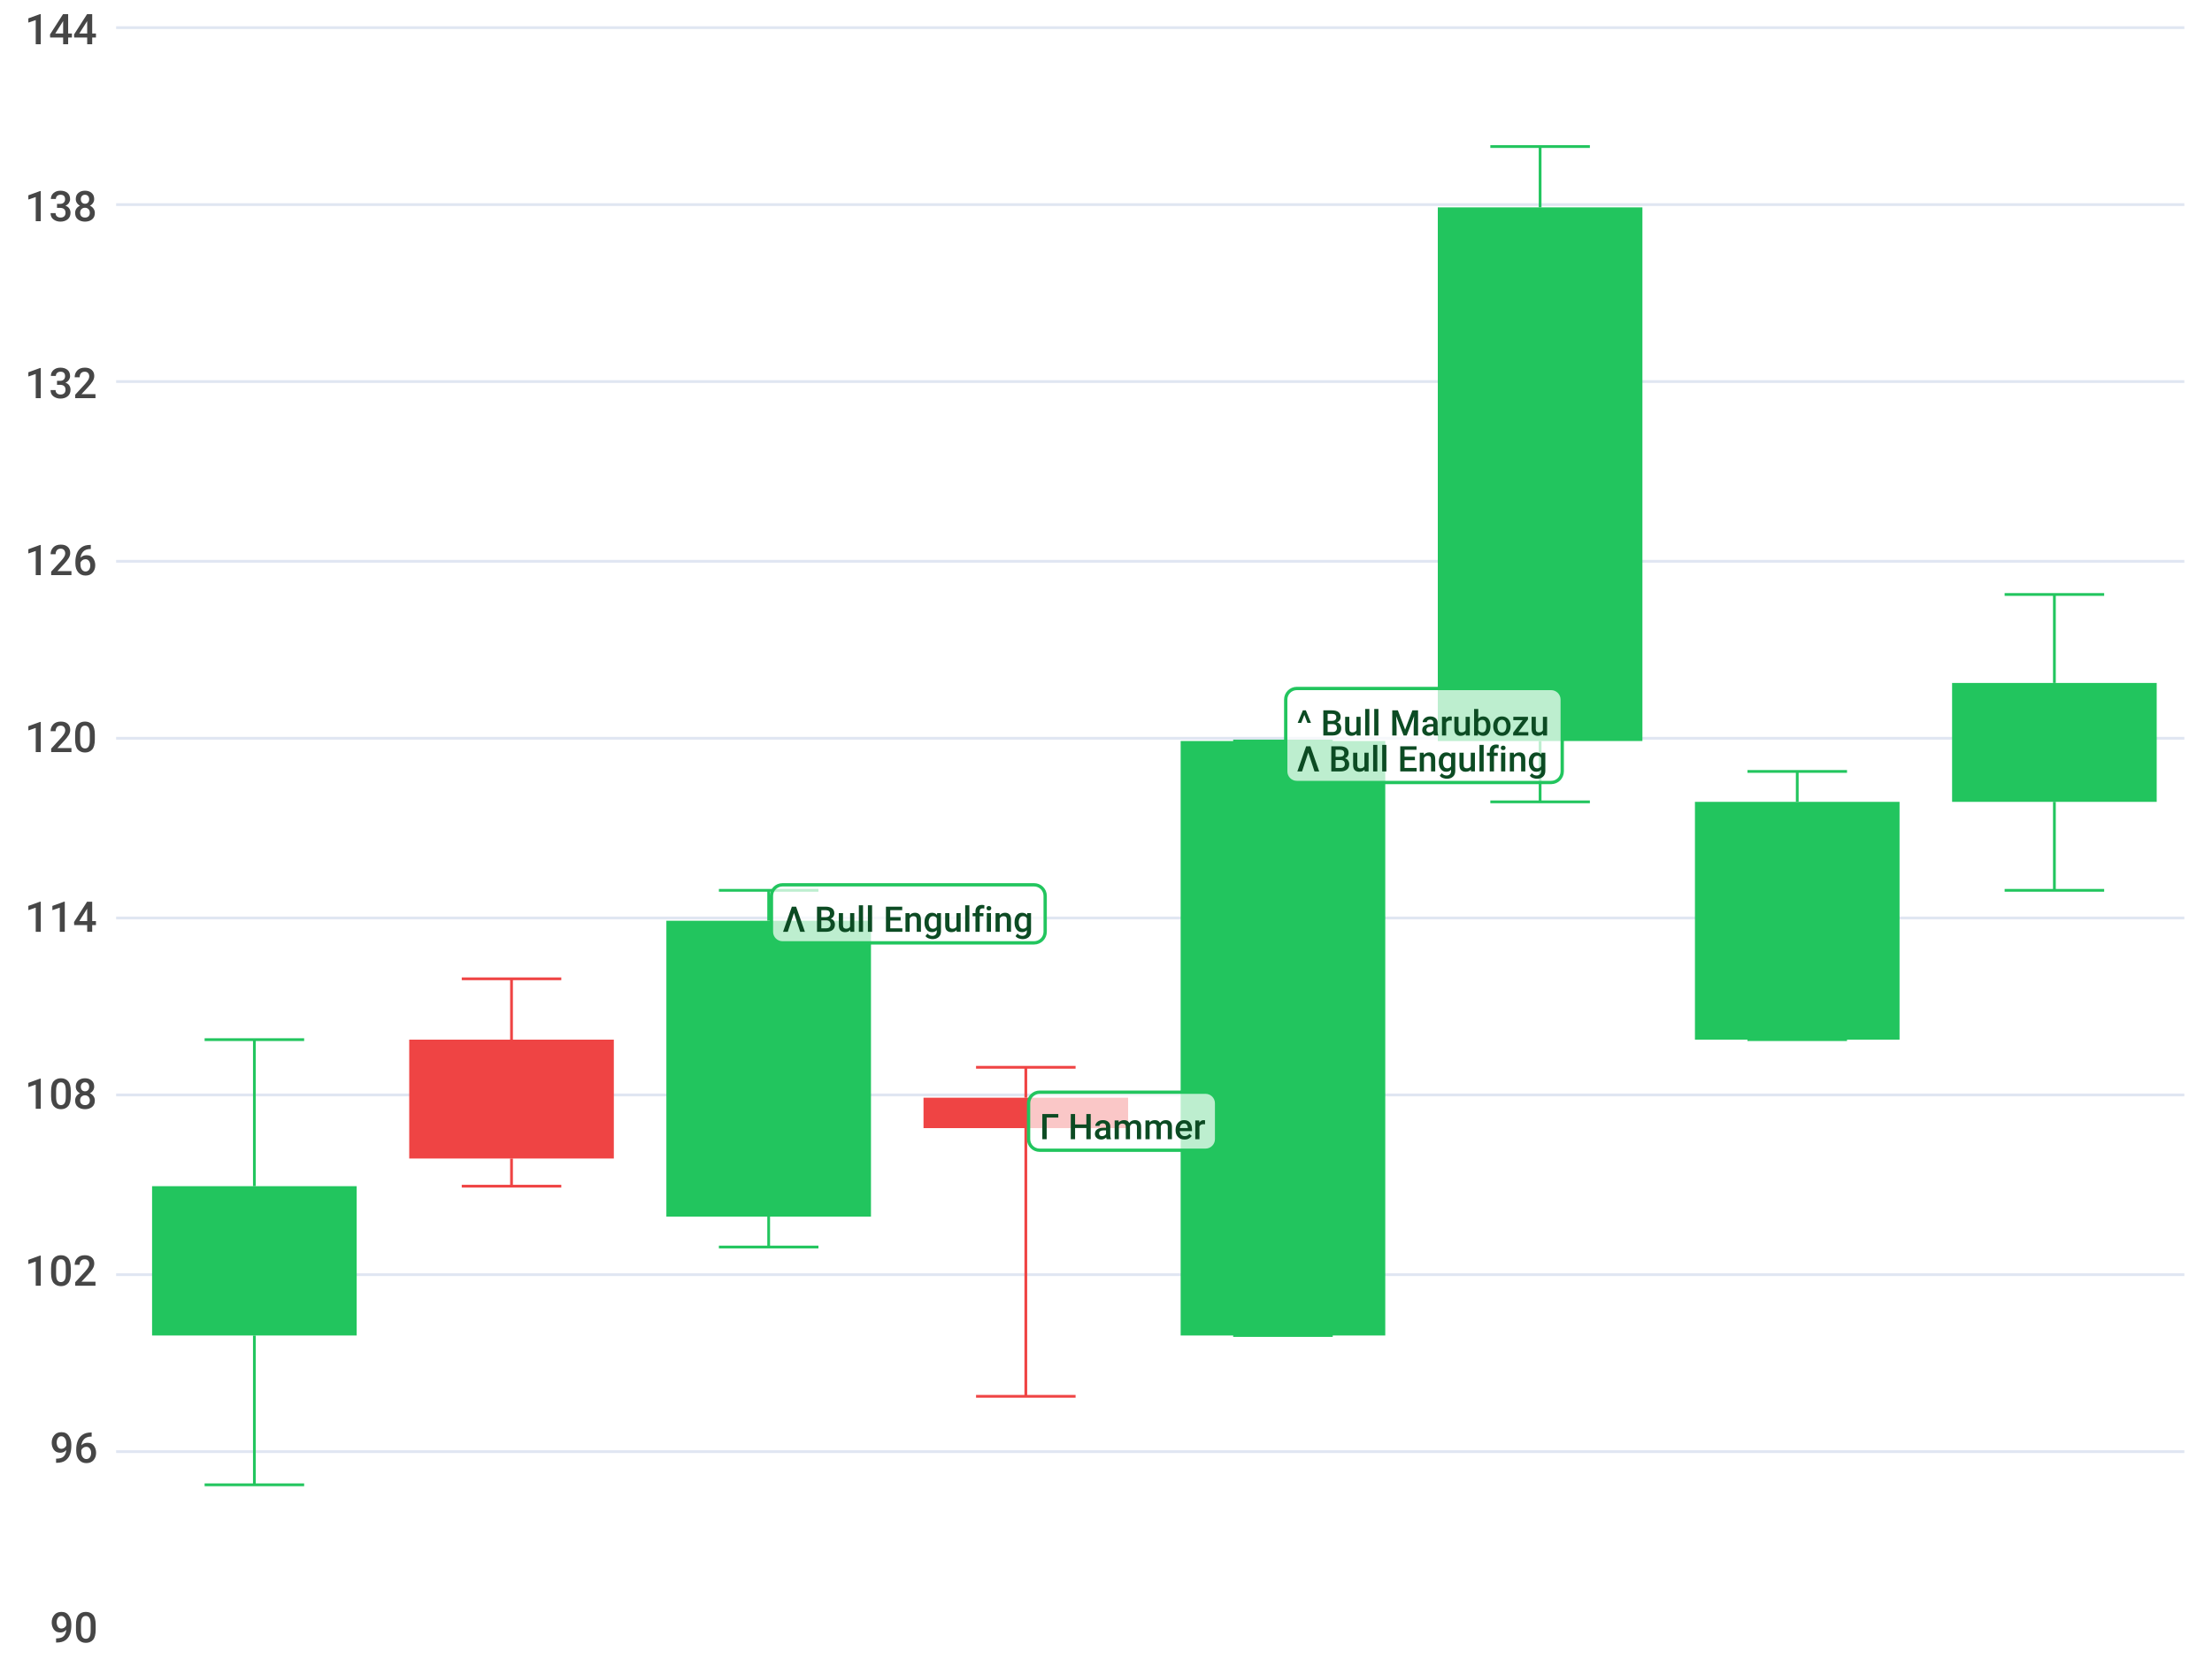
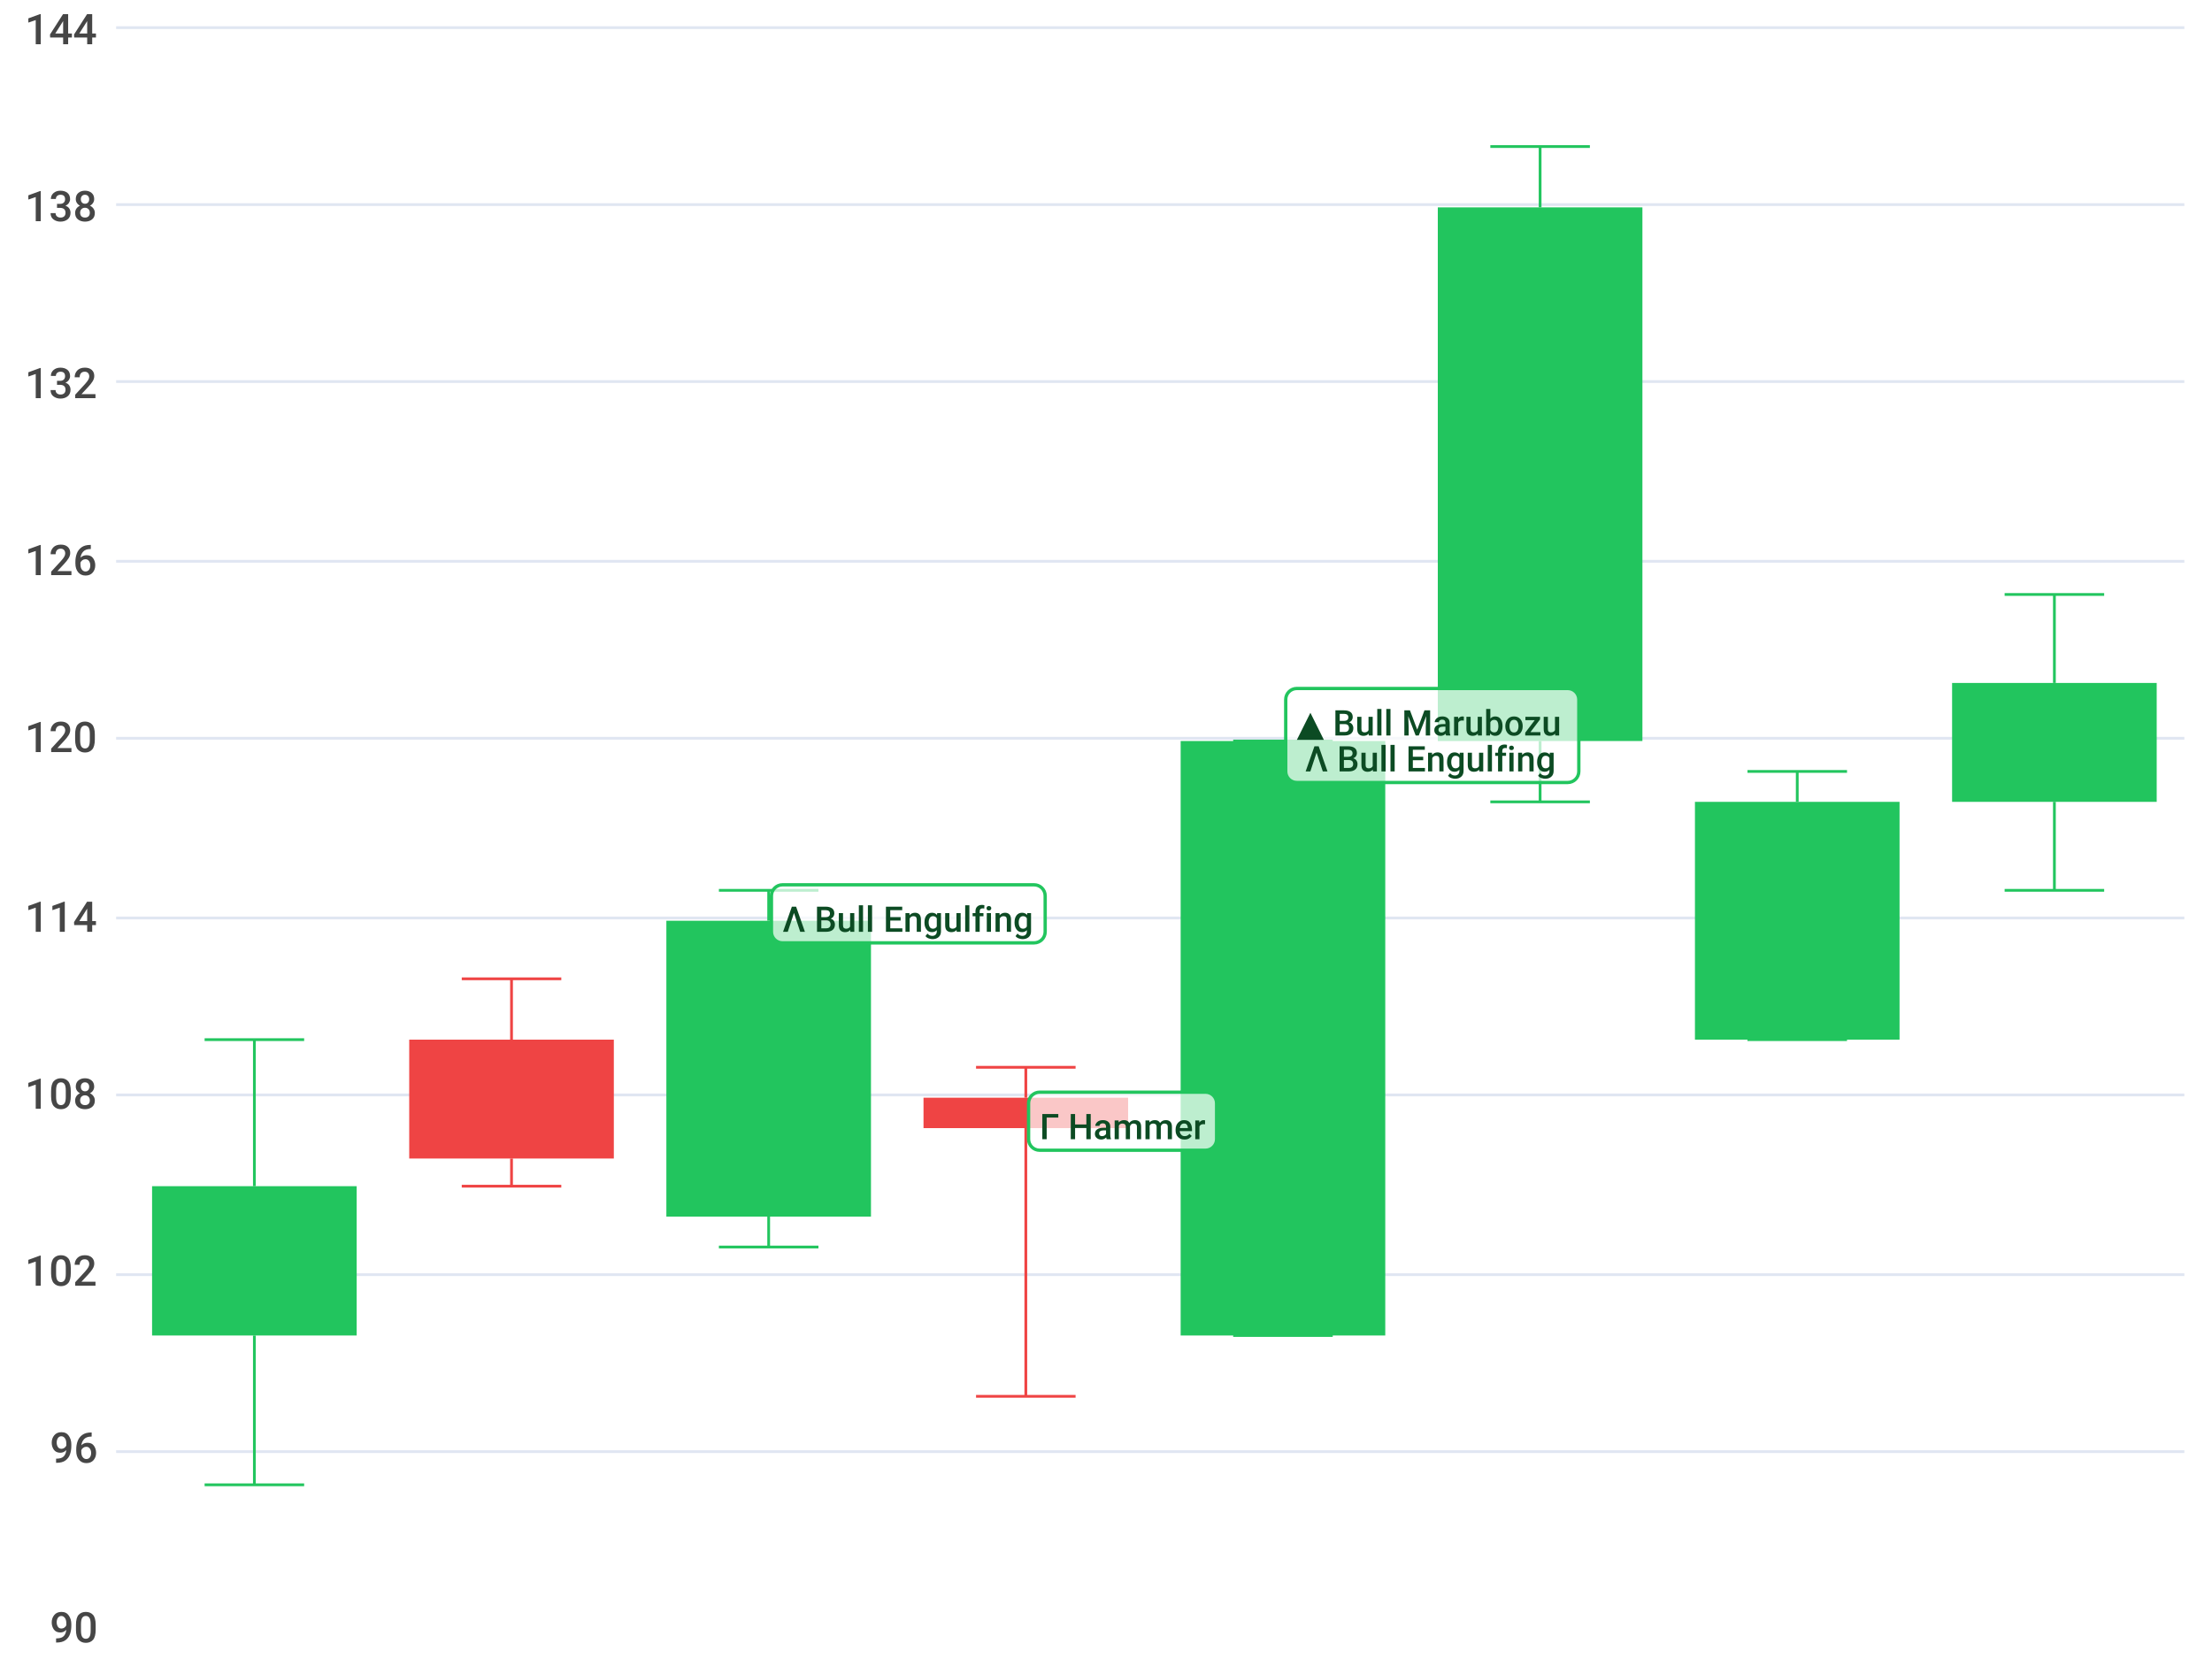
<svg xmlns="http://www.w3.org/2000/svg" viewBox="0 0 800 600">
  <path d="M 0 0 L 800 0 L 800 600 L 0 600 L 0 0" style="stroke:none;fill:white" />
  <text x="9" y="16" style="stroke:none;fill:rgb(70,70,70);font-size:15.3px;font-family:'Roboto Medium',sans-serif">144</text>
  <text x="9" y="80" style="stroke:none;fill:rgb(70,70,70);font-size:15.3px;font-family:'Roboto Medium',sans-serif">138</text>
  <text x="9" y="144" style="stroke:none;fill:rgb(70,70,70);font-size:15.3px;font-family:'Roboto Medium',sans-serif">132</text>
  <text x="9" y="208" style="stroke:none;fill:rgb(70,70,70);font-size:15.3px;font-family:'Roboto Medium',sans-serif">126</text>
  <text x="9" y="272" style="stroke:none;fill:rgb(70,70,70);font-size:15.3px;font-family:'Roboto Medium',sans-serif">120</text>
  <text x="9" y="337" style="stroke:none;fill:rgb(70,70,70);font-size:15.3px;font-family:'Roboto Medium',sans-serif">114</text>
  <text x="9" y="401" style="stroke:none;fill:rgb(70,70,70);font-size:15.3px;font-family:'Roboto Medium',sans-serif">108</text>
  <text x="9" y="465" style="stroke:none;fill:rgb(70,70,70);font-size:15.3px;font-family:'Roboto Medium',sans-serif">102</text>
  <text x="18" y="529" style="stroke:none;fill:rgb(70,70,70);font-size:15.3px;font-family:'Roboto Medium',sans-serif">96</text>
  <text x="18" y="594" style="stroke:none;fill:rgb(70,70,70);font-size:15.3px;font-family:'Roboto Medium',sans-serif">90</text>
  <path d="M 42 10 L 790 10" style="stroke-width:1;stroke:rgb(224,230,242);fill:none" />
  <path d="M 42 74 L 790 74" style="stroke-width:1;stroke:rgb(224,230,242);fill:none" />
  <path d="M 42 138 L 790 138" style="stroke-width:1;stroke:rgb(224,230,242);fill:none" />
  <path d="M 42 203 L 790 203" style="stroke-width:1;stroke:rgb(224,230,242);fill:none" />
  <path d="M 42 267 L 790 267" style="stroke-width:1;stroke:rgb(224,230,242);fill:none" />
  <path d="M 42 332 L 790 332" style="stroke-width:1;stroke:rgb(224,230,242);fill:none" />
  <path d="M 42 396 L 790 396" style="stroke-width:1;stroke:rgb(224,230,242);fill:none" />
  <path d="M 42 461 L 790 461" style="stroke-width:1;stroke:rgb(224,230,242);fill:none" />
  <path d="M 42 525 L 790 525" style="stroke-width:1;stroke:rgb(224,230,242);fill:none" />
  <path d="M 92 376 L 92 429" style="stroke-width:1;stroke:rgb(34,197,94);fill:none" />
  <path d="M 92 483 L 92 537" style="stroke-width:1;stroke:rgb(34,197,94);fill:none" />
  <path d="M 74 376 L 110 376" style="stroke-width:1;stroke:rgb(34,197,94);fill:none" />
  <path d="M 74 537 L 110 537" style="stroke-width:1;stroke:rgb(34,197,94);fill:none" />
  <path d="M 55 429 L 129 429 L 129 483 L 55 483 L 55 429" style="stroke:none;fill:rgb(34,197,94)" />
  <path d="M 185 354 L 185 376" style="stroke-width:1;stroke:rgb(239,68,68);fill:none" />
  <path d="M 185 419 L 185 429" style="stroke-width:1;stroke:rgb(239,68,68);fill:none" />
  <path d="M 167 354 L 203 354" style="stroke-width:1;stroke:rgb(239,68,68);fill:none" />
  <path d="M 167 429 L 203 429" style="stroke-width:1;stroke:rgb(239,68,68);fill:none" />
  <path d="M 148 376 L 222 376 L 222 419 L 148 419 L 148 376" style="stroke:none;fill:rgb(239,68,68)" />
  <path d="M 278 322 L 278 333" style="stroke-width:1;stroke:rgb(34,197,94);fill:none" />
  <path d="M 278 440 L 278 451" style="stroke-width:1;stroke:rgb(34,197,94);fill:none" />
  <path d="M 260 322 L 296 322" style="stroke-width:1;stroke:rgb(34,197,94);fill:none" />
  <path d="M 260 451 L 296 451" style="stroke-width:1;stroke:rgb(34,197,94);fill:none" />
  <path d="M 241 333 L 315 333 L 315 440 L 241 440 L 241 333" style="stroke:none;fill:rgb(34,197,94)" />
  <path d="M 371 386 L 371 397" style="stroke-width:1;stroke:rgb(239,68,68);fill:none" />
  <path d="M 371 408 L 371 505" style="stroke-width:1;stroke:rgb(239,68,68);fill:none" />
  <path d="M 353 386 L 389 386" style="stroke-width:1;stroke:rgb(239,68,68);fill:none" />
  <path d="M 353 505 L 389 505" style="stroke-width:1;stroke:rgb(239,68,68);fill:none" />
  <path d="M 334 397 L 408 397 L 408 408 L 334 408 L 334 397" style="stroke:none;fill:rgb(239,68,68)" />
  <path d="M 446 268 L 482 268" style="stroke-width:1;stroke:rgb(34,197,94);fill:none" />
  <path d="M 446 483 L 482 483" style="stroke-width:1;stroke:rgb(34,197,94);fill:none" />
  <path d="M 427 268 L 501 268 L 501 483 L 427 483 L 427 268" style="stroke:none;fill:rgb(34,197,94)" />
  <path d="M 557 53 L 557 75" style="stroke-width:1;stroke:rgb(34,197,94);fill:none" />
  <path d="M 557 268 L 557 290" style="stroke-width:1;stroke:rgb(34,197,94);fill:none" />
  <path d="M 539 53 L 575 53" style="stroke-width:1;stroke:rgb(34,197,94);fill:none" />
  <path d="M 539 290 L 575 290" style="stroke-width:1;stroke:rgb(34,197,94);fill:none" />
  <path d="M 520 75 L 594 75 L 594 268 L 520 268 L 520 75" style="stroke:none;fill:rgb(34,197,94)" />
  <path d="M 650 279 L 650 290" style="stroke-width:1;stroke:rgb(34,197,94);fill:none" />
  <path d="M 632 279 L 668 279" style="stroke-width:1;stroke:rgb(34,197,94);fill:none" />
  <path d="M 632 376 L 668 376" style="stroke-width:1;stroke:rgb(34,197,94);fill:none" />
  <path d="M 613 290 L 687 290 L 687 376 L 613 376 L 613 290" style="stroke:none;fill:rgb(34,197,94)" />
  <path d="M 743 215 L 743 247" style="stroke-width:1;stroke:rgb(34,197,94);fill:none" />
  <path d="M 743 290 L 743 322" style="stroke-width:1;stroke:rgb(34,197,94);fill:none" />
  <path d="M 725 215 L 761 215" style="stroke-width:1;stroke:rgb(34,197,94);fill:none" />
  <path d="M 725 322 L 761 322" style="stroke-width:1;stroke:rgb(34,197,94);fill:none" />
  <path d="M 706 247 L 780 247 L 780 290 L 706 290 L 706 247" style="stroke:none;fill:rgb(34,197,94)" />
  <path d="M 283 320 L 374 320 L 374 320 A 4 4 90.00 0 1 378 324 L 378 337 L 378 337 A 4 4 90.00 0 1 374 341 L 283 341 L 283 341 A 4 4 90.00 0 1 279 337 L 279 324 L 279 324 A 4 4 90.00 0 1 283 320 Z" style="stroke-width:1.2;stroke:rgb(34,197,94);fill:rgba(255,255,255,0.7)" />
  <text x="283" y="337" style="stroke:none;fill:rgb(12,75,35);font-size:12.8px;font-family:'Roboto Medium',sans-serif">Λ Bull Engulfing</text>
  <path d="M 376 395 L 436 395 L 436 395 A 4 4 90.00 0 1 440 399 L 440 412 L 440 412 A 4 4 90.00 0 1 436 416 L 376 416 L 376 416 A 4 4 90.00 0 1 372 412 L 372 399 L 372 399 A 4 4 90.00 0 1 376 395 Z" style="stroke-width:1.2;stroke:rgb(34,197,94);fill:rgba(255,255,255,0.7)" />
  <text x="376" y="412" style="stroke:none;fill:rgb(12,75,35);font-size:12.8px;font-family:'Roboto Medium',sans-serif">Γ Hammer</text>
-   <path d="M 469 249 L 561 249 L 561 249 A 4 4 90.00 0 1 565 253 L 565 279 L 565 279 A 4 4 90.00 0 1 561 283 L 469 283 L 469 283 A 4 4 90.00 0 1 465 279 L 465 253 L 465 253 A 4 4 90.00 0 1 469 249 Z" style="stroke-width:1.2;stroke:rgb(34,197,94);fill:rgba(255,255,255,0.7)" />
-   <text x="469" y="266" style="stroke:none;fill:rgb(12,75,35);font-size:12.8px;font-family:'Roboto Medium',sans-serif">^ Bull Marubozu</text>
-   <text x="469" y="279" style="stroke:none;fill:rgb(12,75,35);font-size:12.8px;font-family:'Roboto Medium',sans-serif">Λ Bull Engulfing</text>
+   <path d="M 469 249 L 567 249 L 567 249 A 4 4 90.00 0 1 571 253 L 571 279 L 571 279 A 4 4 90.00 0 1 567 283 L 469 283 L 469 283 A 4 4 90.00 0 1 465 279 L 465 253 L 465 253 A 4 4 90.00 0 1 469 249 Z" style="stroke-width:1.2;stroke:rgb(34,197,94);fill:rgba(255,255,255,0.7)" />
+   <text x="469" y="266" style="stroke:none;fill:rgb(12,75,35);font-size:12.8px;font-family:'Roboto Medium',sans-serif">▲ Bull Marubozu</text>
+   <text x="472" y="279" style="stroke:none;fill:rgb(12,75,35);font-size:12.8px;font-family:'Roboto Medium',sans-serif">Λ Bull Engulfing</text>
</svg>
